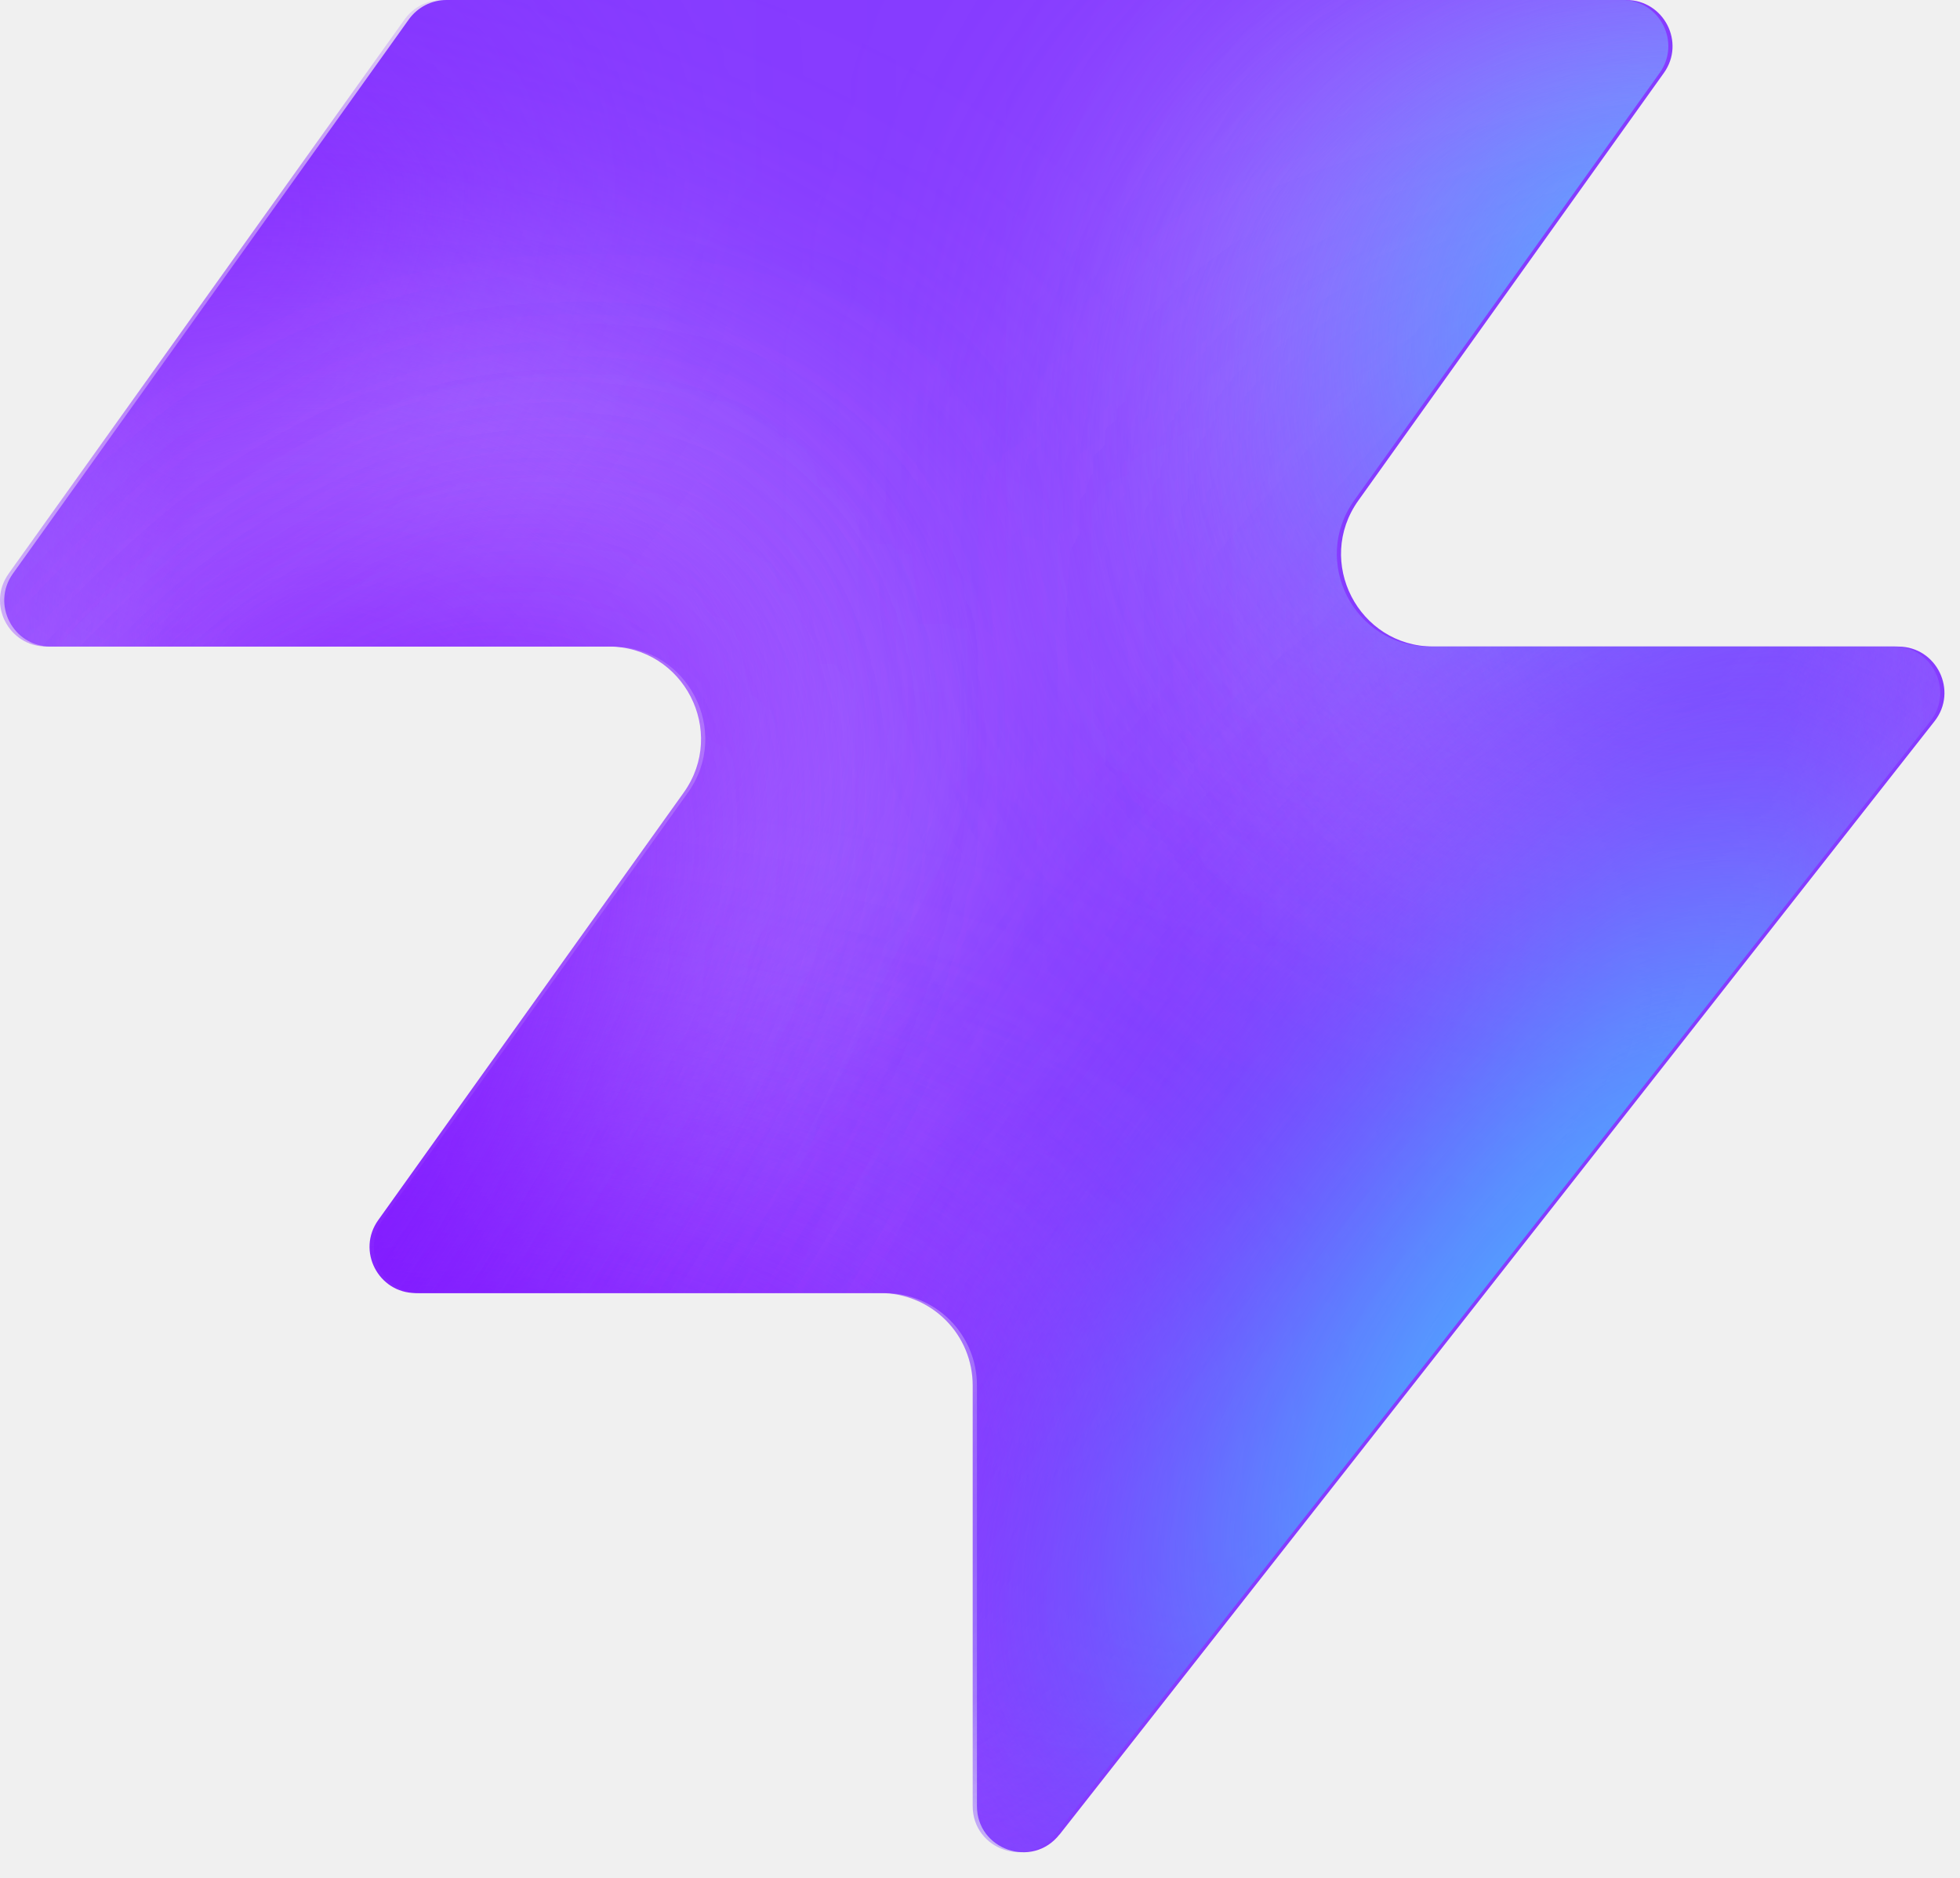
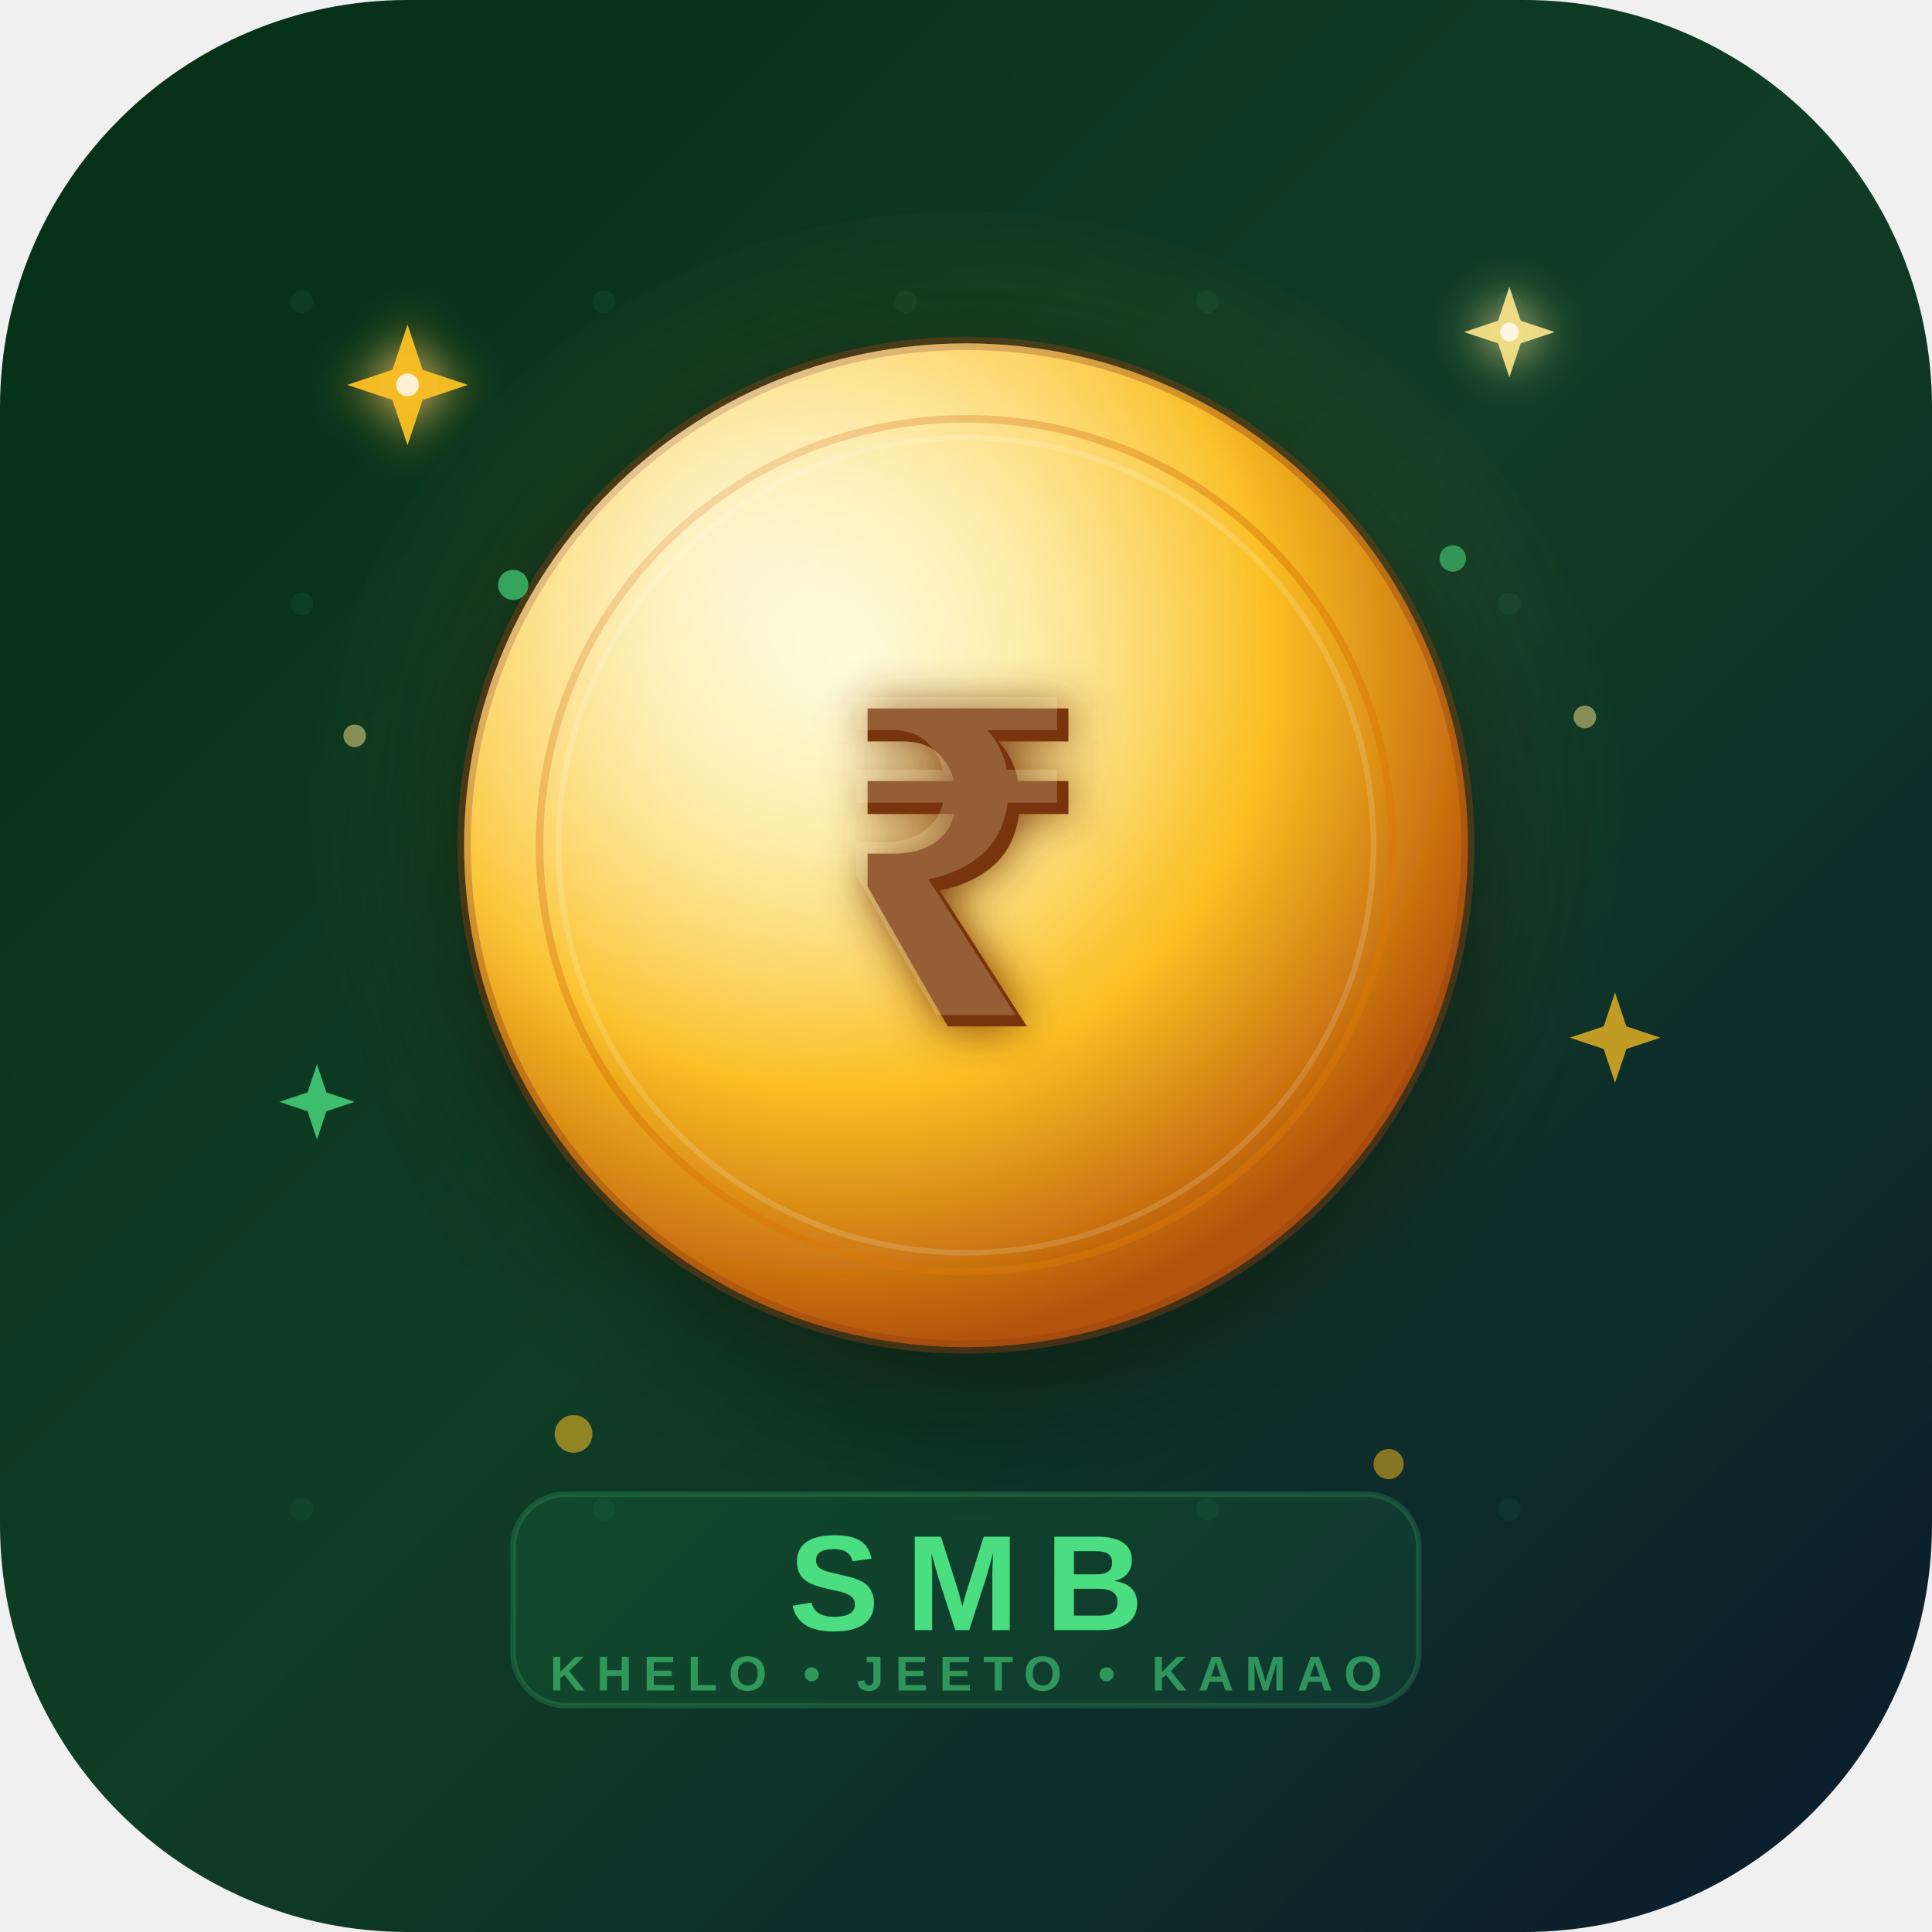
- <svg xmlns="http://www.w3.org/2000/svg" width="48" height="46" fill="none" viewBox="0 0 48 46">
-   <path fill="#863bff" d="M25.946 44.938c-.664.845-2.021.375-2.021-.698V33.937a2.26 2.26 0 0 0-2.262-2.262H10.287c-.92 0-1.456-1.04-.92-1.788l7.48-10.471c1.07-1.497 0-3.578-1.842-3.578H1.237c-.92 0-1.456-1.04-.92-1.788L10.013.474c.214-.297.556-.474.92-.474h28.894c.92 0 1.456 1.04.92 1.788l-7.48 10.471c-1.07 1.498 0 3.579 1.842 3.579h11.377c.943 0 1.473 1.088.89 1.83L25.947 44.94z" style="fill:#863bff;fill:color(display-p3 .525 .23 1);fill-opacity:1" />
-   <mask id="a" width="48" height="46" x="0" y="0" maskUnits="userSpaceOnUse" style="mask-type:alpha">
-     <path fill="#000" d="M25.842 44.938c-.664.844-2.021.375-2.021-.698V33.937a2.26 2.26 0 0 0-2.262-2.262H10.183c-.92 0-1.456-1.04-.92-1.788l7.48-10.471c1.07-1.498 0-3.579-1.842-3.579H1.133c-.92 0-1.456-1.04-.92-1.787L9.91.473c.214-.297.556-.474.92-.474h28.894c.92 0 1.456 1.04.92 1.788l-7.48 10.471c-1.07 1.498 0 3.578 1.842 3.578h11.377c.943 0 1.473 1.088.89 1.832L25.843 44.94z" style="fill:#000;fill-opacity:1" />
-   </mask>
-   <g mask="url(#a)">
-     <g filter="url(#b)">
-       <ellipse cx="5.508" cy="14.704" fill="#ede6ff" rx="5.508" ry="14.704" style="fill:#ede6ff;fill:color(display-p3 .927 .903 1);fill-opacity:1" transform="matrix(.00324 1 1 -.00324 -4.47 31.516)" />
-     </g>
-     <g filter="url(#c)">
-       <ellipse cx="10.399" cy="29.851" fill="#ede6ff" rx="10.399" ry="29.851" style="fill:#ede6ff;fill:color(display-p3 .927 .903 1);fill-opacity:1" transform="matrix(.00324 1 1 -.00324 -39.328 7.883)" />
-     </g>
-     <g filter="url(#d)">
-       <ellipse cx="5.508" cy="30.487" fill="#7e14ff" rx="5.508" ry="30.487" style="fill:#7e14ff;fill:color(display-p3 .492 .077 1);fill-opacity:1" transform="rotate(89.814 -25.913 -14.639)scale(1 -1)" />
-     </g>
-     <g filter="url(#e)">
-       <ellipse cx="5.508" cy="30.599" fill="#7e14ff" rx="5.508" ry="30.599" style="fill:#7e14ff;fill:color(display-p3 .492 .077 1);fill-opacity:1" transform="rotate(89.814 -32.644 -3.334)scale(1 -1)" />
-     </g>
-     <g filter="url(#f)">
-       <ellipse cx="5.508" cy="30.599" fill="#7e14ff" rx="5.508" ry="30.599" style="fill:#7e14ff;fill:color(display-p3 .492 .077 1);fill-opacity:1" transform="matrix(.00324 1 1 -.00324 -34.34 30.47)" />
-     </g>
-     <g filter="url(#g)">
-       <ellipse cx="14.072" cy="22.078" fill="#ede6ff" rx="14.072" ry="22.078" style="fill:#ede6ff;fill:color(display-p3 .927 .903 1);fill-opacity:1" transform="rotate(93.35 24.506 48.493)scale(-1 1)" />
-     </g>
-     <g filter="url(#h)">
-       <ellipse cx="3.47" cy="21.501" fill="#7e14ff" rx="3.47" ry="21.501" style="fill:#7e14ff;fill:color(display-p3 .492 .077 1);fill-opacity:1" transform="rotate(89.009 28.708 47.59)scale(-1 1)" />
-     </g>
-     <g filter="url(#i)">
-       <ellipse cx="3.47" cy="21.501" fill="#7e14ff" rx="3.47" ry="21.501" style="fill:#7e14ff;fill:color(display-p3 .492 .077 1);fill-opacity:1" transform="rotate(89.009 28.708 47.59)scale(-1 1)" />
-     </g>
-     <g filter="url(#j)">
-       <ellipse cx=".387" cy="8.972" fill="#7e14ff" rx="4.407" ry="29.108" style="fill:#7e14ff;fill:color(display-p3 .492 .077 1);fill-opacity:1" transform="rotate(39.51 .387 8.972)" />
-     </g>
-     <g filter="url(#k)">
-       <ellipse cx="47.523" cy="-6.092" fill="#7e14ff" rx="4.407" ry="29.108" style="fill:#7e14ff;fill:color(display-p3 .492 .077 1);fill-opacity:1" transform="rotate(37.892 47.523 -6.092)" />
-     </g>
-     <g filter="url(#l)">
-       <ellipse cx="41.412" cy="6.333" fill="#47bfff" rx="5.971" ry="9.665" style="fill:#47bfff;fill:color(display-p3 .28 .748 1);fill-opacity:1" transform="rotate(37.892 41.412 6.333)" />
-     </g>
-     <g filter="url(#m)">
-       <ellipse cx="-1.879" cy="38.332" fill="#7e14ff" rx="4.407" ry="29.108" style="fill:#7e14ff;fill:color(display-p3 .492 .077 1);fill-opacity:1" transform="rotate(37.892 -1.88 38.332)" />
-     </g>
-     <g filter="url(#n)">
-       <ellipse cx="-1.879" cy="38.332" fill="#7e14ff" rx="4.407" ry="29.108" style="fill:#7e14ff;fill:color(display-p3 .492 .077 1);fill-opacity:1" transform="rotate(37.892 -1.88 38.332)" />
-     </g>
-     <g filter="url(#o)">
-       <ellipse cx="35.651" cy="29.907" fill="#7e14ff" rx="4.407" ry="29.108" style="fill:#7e14ff;fill:color(display-p3 .492 .077 1);fill-opacity:1" transform="rotate(37.892 35.651 29.907)" />
-     </g>
-     <g filter="url(#p)">
-       <ellipse cx="38.418" cy="32.4" fill="#47bfff" rx="5.971" ry="15.297" style="fill:#47bfff;fill:color(display-p3 .28 .748 1);fill-opacity:1" transform="rotate(37.892 38.418 32.4)" />
-     </g>
+ <svg xmlns="http://www.w3.org/2000/svg" viewBox="0 0 512 512">
+   <defs>
+     <linearGradient id="bg" x1="0" y1="0" x2="1" y2="1">
+       <stop offset="0%" stop-color="#052e16" />
+       <stop offset="50%" stop-color="#0f3d25" />
+       <stop offset="100%" stop-color="#0c1a2e" />
+     </linearGradient>
+     <radialGradient id="coinFace" cx="38%" cy="32%" r="68%">
+       <stop offset="0%" stop-color="#fef9c3" />
+       <stop offset="28%" stop-color="#fde68a" />
+       <stop offset="62%" stop-color="#fbbf24" />
+       <stop offset="100%" stop-color="#b45309" />
+     </radialGradient>
+     <radialGradient id="shine" cx="28%" cy="22%" r="52%">
+       <stop offset="0%" stop-color="rgba(255,255,255,0.55)" />
+       <stop offset="100%" stop-color="rgba(255,255,255,0)" />
+     </radialGradient>
+     <radialGradient id="glowBg" cx="50%" cy="46%" r="50%">
+       <stop offset="0%" stop-color="rgba(251,191,36,0.18)" />
+       <stop offset="100%" stop-color="rgba(251,191,36,0)" />
+     </radialGradient>
+     <filter id="coinShadow" x="-20%" y="-10%" width="140%" height="140%">
+       <feDropShadow dx="0" dy="12" stdDeviation="18" flood-color="#000" flood-opacity="0.45" />
+     </filter>
+     <filter id="glowFilter" x="-30%" y="-30%" width="160%" height="160%">
+       <feGaussianBlur stdDeviation="6" result="b" />
+       <feMerge>
+         <feMergeNode in="b" />
+         <feMergeNode in="SourceGraphic" />
+       </feMerge>
+     </filter>
+     <clipPath id="roundRect">
+       <rect width="512" height="512" rx="108" />
+     </clipPath>
+   </defs>
+   <rect width="512" height="512" rx="108" fill="url(#bg)" />
+   <g clip-path="url(#roundRect)" opacity="0.06">
+     <circle cx="80" cy="80" r="3" fill="#4ade80" />
+     <circle cx="160" cy="80" r="3" fill="#4ade80" />
+     <circle cx="240" cy="80" r="3" fill="#4ade80" />
+     <circle cx="320" cy="80" r="3" fill="#4ade80" />
+     <circle cx="400" cy="80" r="3" fill="#4ade80" />
+     <circle cx="80" cy="160" r="3" fill="#4ade80" />
+     <circle cx="160" cy="160" r="3" fill="#4ade80" />
+     <circle cx="320" cy="160" r="3" fill="#4ade80" />
+     <circle cx="400" cy="160" r="3" fill="#4ade80" />
+     <circle cx="80" cy="400" r="3" fill="#4ade80" />
+     <circle cx="160" cy="400" r="3" fill="#4ade80" />
+     <circle cx="320" cy="400" r="3" fill="#4ade80" />
+     <circle cx="400" cy="400" r="3" fill="#4ade80" />
  </g>
-   <defs>
-     <filter id="b" width="60.045" height="41.654" x="-19.77" y="16.149" color-interpolation-filters="sRGB" filterUnits="userSpaceOnUse">
-       <feFlood flood-opacity="0" result="BackgroundImageFix" />
-       <feBlend in="SourceGraphic" in2="BackgroundImageFix" result="shape" />
-       <feGaussianBlur result="effect1_foregroundBlur_2002_17158" stdDeviation="7.659" />
-     </filter>
-     <filter id="c" width="90.34" height="51.437" x="-54.613" y="-7.533" color-interpolation-filters="sRGB" filterUnits="userSpaceOnUse">
-       <feFlood flood-opacity="0" result="BackgroundImageFix" />
-       <feBlend in="SourceGraphic" in2="BackgroundImageFix" result="shape" />
-       <feGaussianBlur result="effect1_foregroundBlur_2002_17158" stdDeviation="7.659" />
-     </filter>
-     <filter id="d" width="79.355" height="29.4" x="-49.64" y="2.03" color-interpolation-filters="sRGB" filterUnits="userSpaceOnUse">
-       <feFlood flood-opacity="0" result="BackgroundImageFix" />
-       <feBlend in="SourceGraphic" in2="BackgroundImageFix" result="shape" />
-       <feGaussianBlur result="effect1_foregroundBlur_2002_17158" stdDeviation="4.596" />
-     </filter>
-     <filter id="e" width="79.579" height="29.4" x="-45.045" y="20.029" color-interpolation-filters="sRGB" filterUnits="userSpaceOnUse">
-       <feFlood flood-opacity="0" result="BackgroundImageFix" />
-       <feBlend in="SourceGraphic" in2="BackgroundImageFix" result="shape" />
-       <feGaussianBlur result="effect1_foregroundBlur_2002_17158" stdDeviation="4.596" />
-     </filter>
-     <filter id="f" width="79.579" height="29.4" x="-43.513" y="21.178" color-interpolation-filters="sRGB" filterUnits="userSpaceOnUse">
-       <feFlood flood-opacity="0" result="BackgroundImageFix" />
-       <feBlend in="SourceGraphic" in2="BackgroundImageFix" result="shape" />
-       <feGaussianBlur result="effect1_foregroundBlur_2002_17158" stdDeviation="4.596" />
-     </filter>
-     <filter id="g" width="74.749" height="58.852" x="15.756" y="-17.901" color-interpolation-filters="sRGB" filterUnits="userSpaceOnUse">
-       <feFlood flood-opacity="0" result="BackgroundImageFix" />
-       <feBlend in="SourceGraphic" in2="BackgroundImageFix" result="shape" />
-       <feGaussianBlur result="effect1_foregroundBlur_2002_17158" stdDeviation="7.659" />
-     </filter>
-     <filter id="h" width="61.377" height="25.362" x="23.548" y="2.284" color-interpolation-filters="sRGB" filterUnits="userSpaceOnUse">
-       <feFlood flood-opacity="0" result="BackgroundImageFix" />
-       <feBlend in="SourceGraphic" in2="BackgroundImageFix" result="shape" />
-       <feGaussianBlur result="effect1_foregroundBlur_2002_17158" stdDeviation="4.596" />
-     </filter>
-     <filter id="i" width="61.377" height="25.362" x="23.548" y="2.284" color-interpolation-filters="sRGB" filterUnits="userSpaceOnUse">
-       <feFlood flood-opacity="0" result="BackgroundImageFix" />
-       <feBlend in="SourceGraphic" in2="BackgroundImageFix" result="shape" />
-       <feGaussianBlur result="effect1_foregroundBlur_2002_17158" stdDeviation="4.596" />
-     </filter>
-     <filter id="j" width="56.045" height="63.649" x="-27.636" y="-22.853" color-interpolation-filters="sRGB" filterUnits="userSpaceOnUse">
-       <feFlood flood-opacity="0" result="BackgroundImageFix" />
-       <feBlend in="SourceGraphic" in2="BackgroundImageFix" result="shape" />
-       <feGaussianBlur result="effect1_foregroundBlur_2002_17158" stdDeviation="4.596" />
-     </filter>
-     <filter id="k" width="54.814" height="64.646" x="20.116" y="-38.415" color-interpolation-filters="sRGB" filterUnits="userSpaceOnUse">
-       <feFlood flood-opacity="0" result="BackgroundImageFix" />
-       <feBlend in="SourceGraphic" in2="BackgroundImageFix" result="shape" />
-       <feGaussianBlur result="effect1_foregroundBlur_2002_17158" stdDeviation="4.596" />
-     </filter>
-     <filter id="l" width="33.541" height="35.313" x="24.641" y="-11.323" color-interpolation-filters="sRGB" filterUnits="userSpaceOnUse">
-       <feFlood flood-opacity="0" result="BackgroundImageFix" />
-       <feBlend in="SourceGraphic" in2="BackgroundImageFix" result="shape" />
-       <feGaussianBlur result="effect1_foregroundBlur_2002_17158" stdDeviation="4.596" />
-     </filter>
-     <filter id="m" width="54.814" height="64.646" x="-29.286" y="6.009" color-interpolation-filters="sRGB" filterUnits="userSpaceOnUse">
-       <feFlood flood-opacity="0" result="BackgroundImageFix" />
-       <feBlend in="SourceGraphic" in2="BackgroundImageFix" result="shape" />
-       <feGaussianBlur result="effect1_foregroundBlur_2002_17158" stdDeviation="4.596" />
-     </filter>
-     <filter id="n" width="54.814" height="64.646" x="-29.286" y="6.009" color-interpolation-filters="sRGB" filterUnits="userSpaceOnUse">
-       <feFlood flood-opacity="0" result="BackgroundImageFix" />
-       <feBlend in="SourceGraphic" in2="BackgroundImageFix" result="shape" />
-       <feGaussianBlur result="effect1_foregroundBlur_2002_17158" stdDeviation="4.596" />
-     </filter>
-     <filter id="o" width="54.814" height="64.646" x="8.244" y="-2.416" color-interpolation-filters="sRGB" filterUnits="userSpaceOnUse">
-       <feFlood flood-opacity="0" result="BackgroundImageFix" />
-       <feBlend in="SourceGraphic" in2="BackgroundImageFix" result="shape" />
-       <feGaussianBlur result="effect1_foregroundBlur_2002_17158" stdDeviation="4.596" />
-     </filter>
-     <filter id="p" width="39.409" height="43.623" x="18.713" y="10.588" color-interpolation-filters="sRGB" filterUnits="userSpaceOnUse">
-       <feFlood flood-opacity="0" result="BackgroundImageFix" />
-       <feBlend in="SourceGraphic" in2="BackgroundImageFix" result="shape" />
-       <feGaussianBlur result="effect1_foregroundBlur_2002_17158" stdDeviation="4.596" />
-     </filter>
-   </defs>
+   <ellipse cx="256" cy="224" rx="175" ry="168" fill="url(#glowBg)" />
+   <ellipse cx="256" cy="252" rx="118" ry="22" fill="rgba(0,0,0,0.38)" />
+   <circle cx="256" cy="224" r="133" fill="url(#coinFace)" filter="url(#coinShadow)" />
+   <circle cx="256" cy="224" r="133" fill="none" stroke="#92400e" stroke-width="3.5" opacity="0.4" />
+   <circle cx="256" cy="224" r="113" fill="none" stroke="#d97706" stroke-width="2" opacity="0.5" />
+   <circle cx="256" cy="224" r="108" fill="none" stroke="rgba(255,255,255,0.15)" stroke-width="1.5" />
+   <circle cx="256" cy="224" r="133" fill="url(#shine)" />
+   <text x="256" y="272" font-family="'Arial Black', Arial, Helvetica, sans-serif" font-size="118" font-weight="900" text-anchor="middle" fill="#78350f" filter="url(#glowFilter)">₹</text>
+   <text x="253" y="269" font-family="'Arial Black', Arial, Helvetica, sans-serif" font-size="118" font-weight="900" text-anchor="middle" fill="rgba(254,243,199,0.22)">₹</text>
+   <g transform="translate(108,102)" filter="url(#glowFilter)">
+     <path d="M0,-16 L4,-4 L16,0 L4,4 L0,16 L-4,4 L-16,0 L-4,-4 Z" fill="#fbbf24" opacity="0.95" />
+     <circle cx="0" cy="0" r="3" fill="#fff" opacity="0.8" />
+   </g>
+   <g transform="translate(400,88)" filter="url(#glowFilter)">
+     <path d="M0,-12 L3,-3 L12,0 L3,3 L0,12 L-3,3 L-12,0 L-3,-3 Z" fill="#fde68a" opacity="0.9" />
+     <circle cx="0" cy="0" r="2.5" fill="#fff" opacity="0.75" />
+   </g>
+   <g transform="translate(84,292)">
+     <path d="M0,-10 L2.5,-2.5 L10,0 L2.5,2.5 L0,10 L-2.5,2.5 L-10,0 L-2.5,-2.5 Z" fill="#4ade80" opacity="0.8" />
+   </g>
+   <g transform="translate(428,275)">
+     <path d="M0,-12 L3,-3 L12,0 L3,3 L0,12 L-3,3 L-12,0 L-3,-3 Z" fill="#fbbf24" opacity="0.75" />
+   </g>
+   <circle cx="152" cy="380" r="5" fill="#fbbf24" opacity="0.55" />
+   <circle cx="368" cy="388" r="4" fill="#fbbf24" opacity="0.50" />
+   <circle cx="136" cy="155" r="4" fill="#4ade80" opacity="0.65" />
+   <circle cx="385" cy="148" r="3.5" fill="#4ade80" opacity="0.55" />
+   <circle cx="420" cy="190" r="3" fill="#fde68a" opacity="0.5" />
+   <circle cx="94" cy="195" r="3" fill="#fde68a" opacity="0.5" />
+   <rect x="136" y="396" width="240" height="56" rx="14" fill="rgba(34,197,94,0.10)" />
+   <rect x="136" y="396" width="240" height="56" rx="14" fill="none" stroke="rgba(74,222,128,0.18)" stroke-width="1.5" />
+   <text x="256" y="432" font-family="'Arial Black', Arial, Helvetica, sans-serif" font-size="36" font-weight="900" text-anchor="middle" fill="#4ade80" letter-spacing="7">SMB</text>
+   <text x="256" y="448" font-family="Arial, Helvetica, sans-serif" font-size="13" font-weight="700" text-anchor="middle" fill="rgba(74,222,128,0.55)" letter-spacing="3">KHELO • JEETO • KAMAO</text>
</svg>
